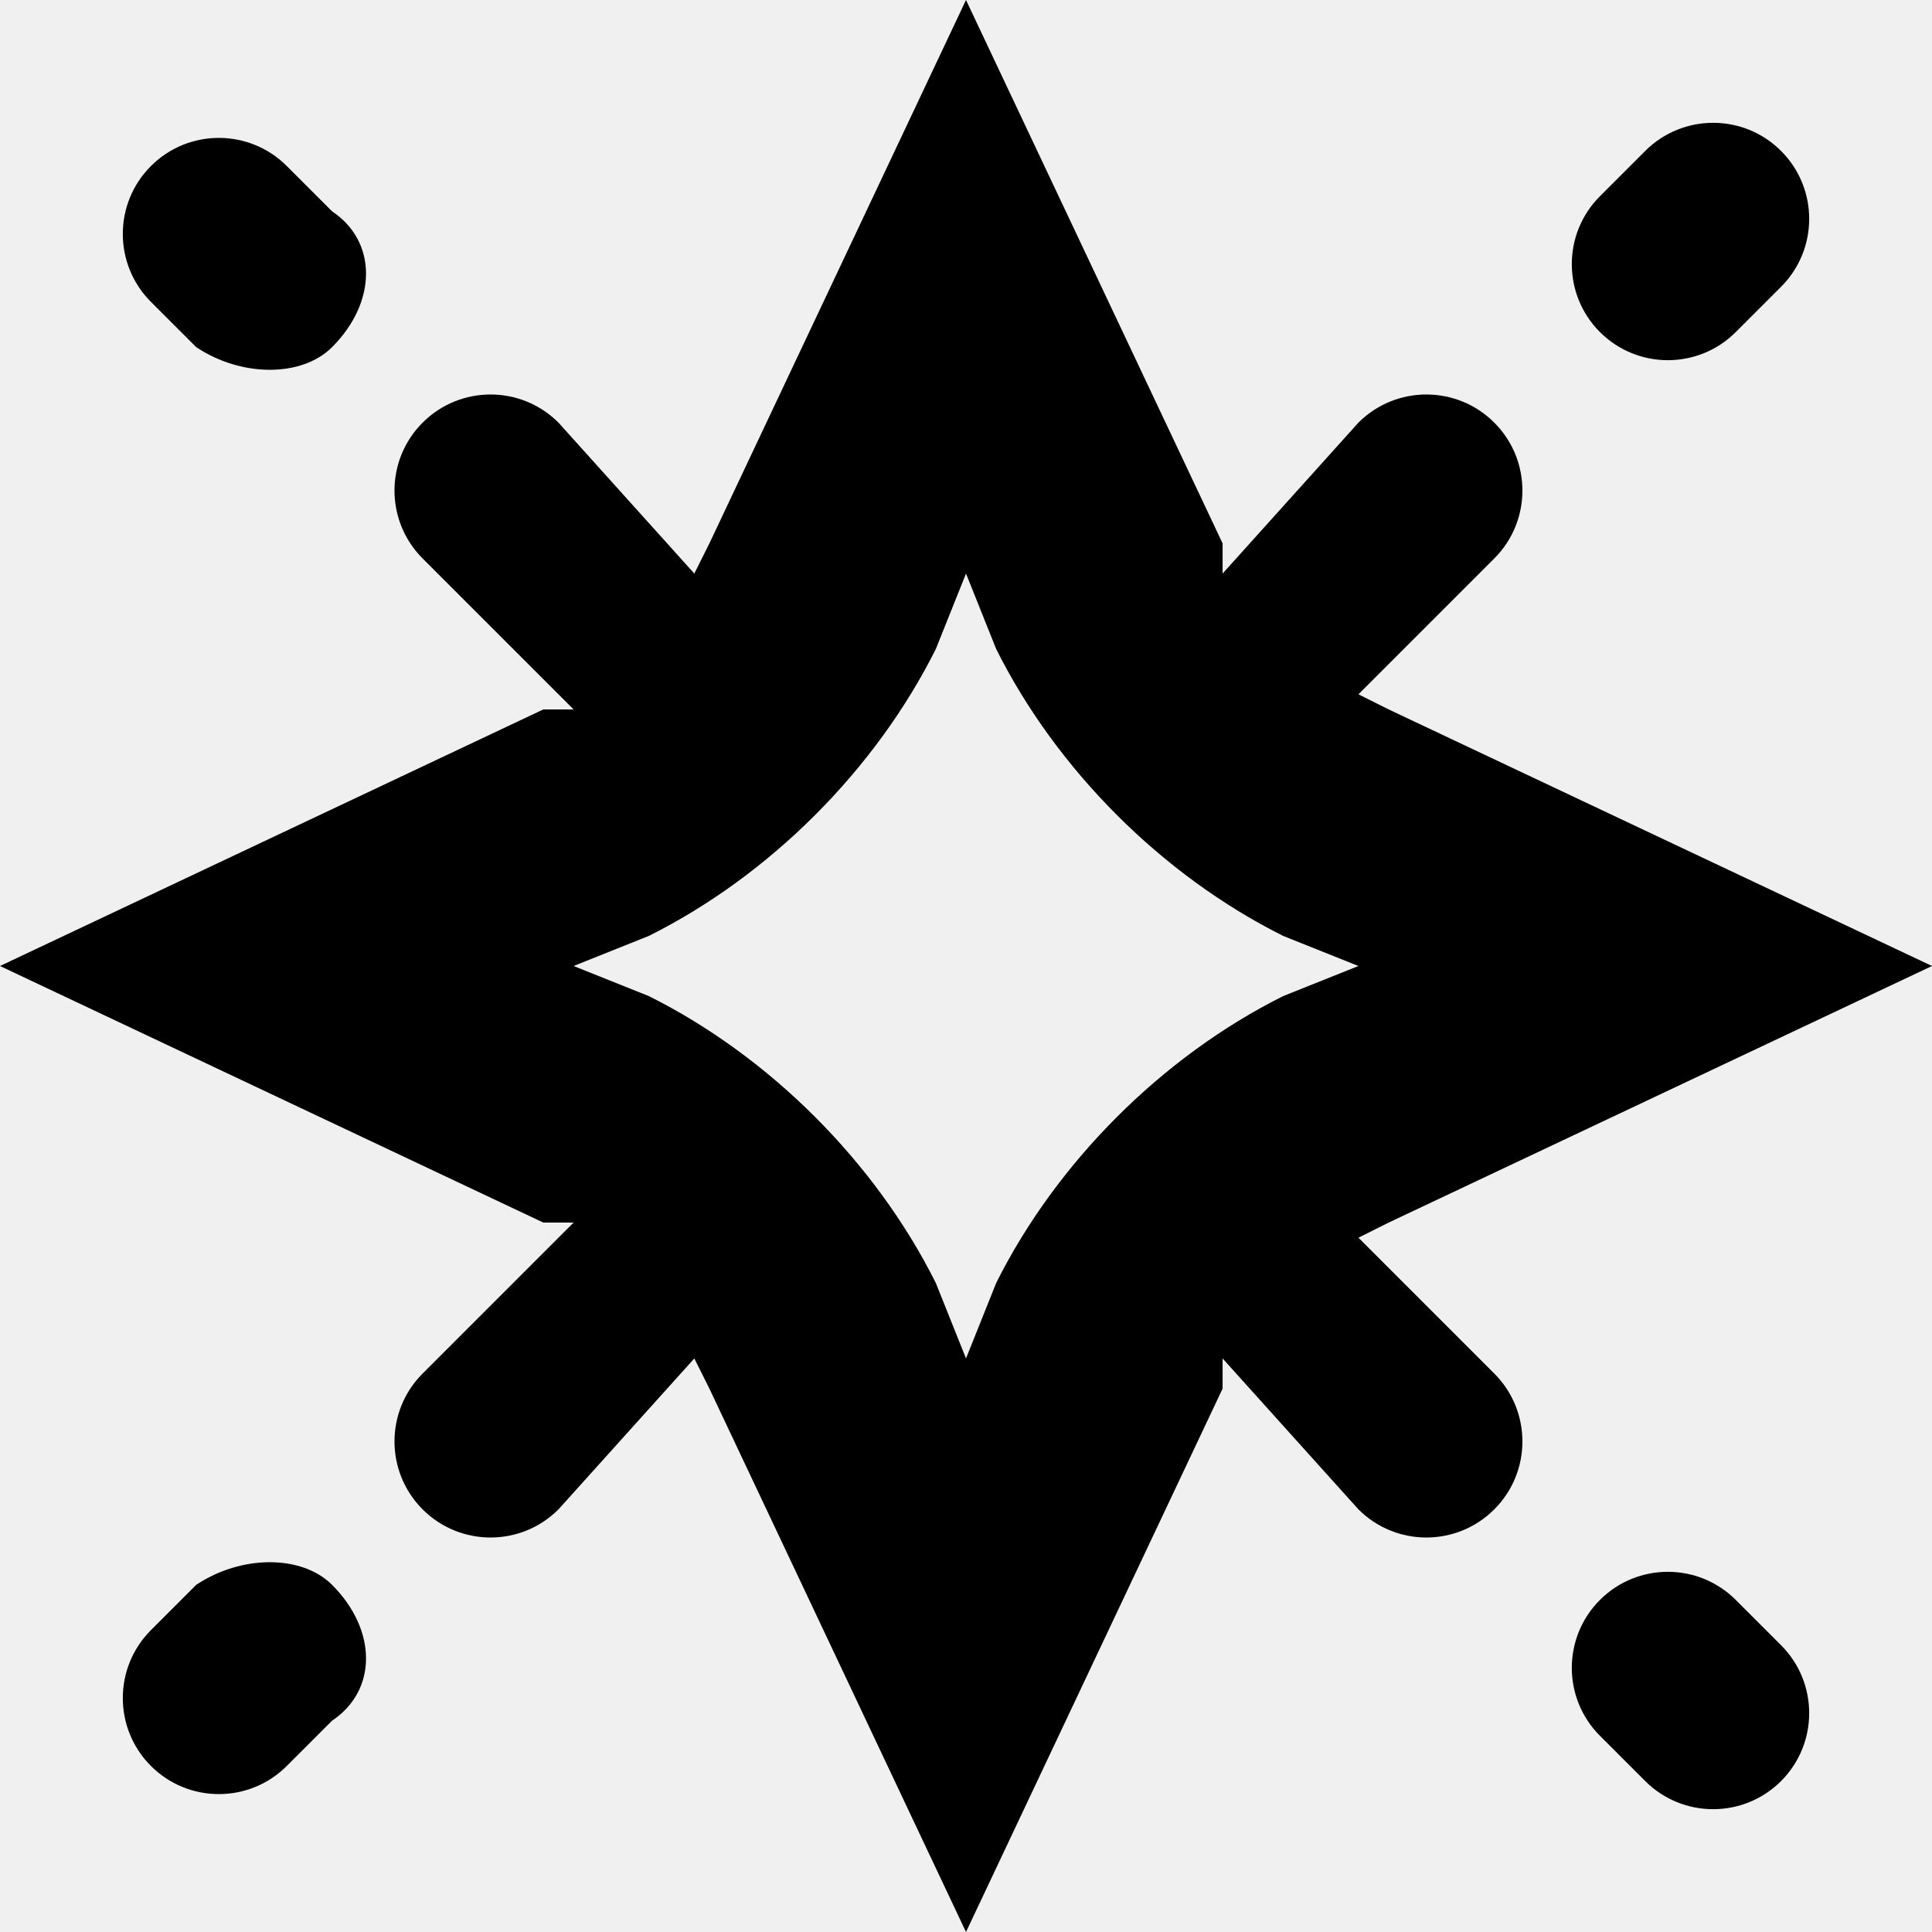
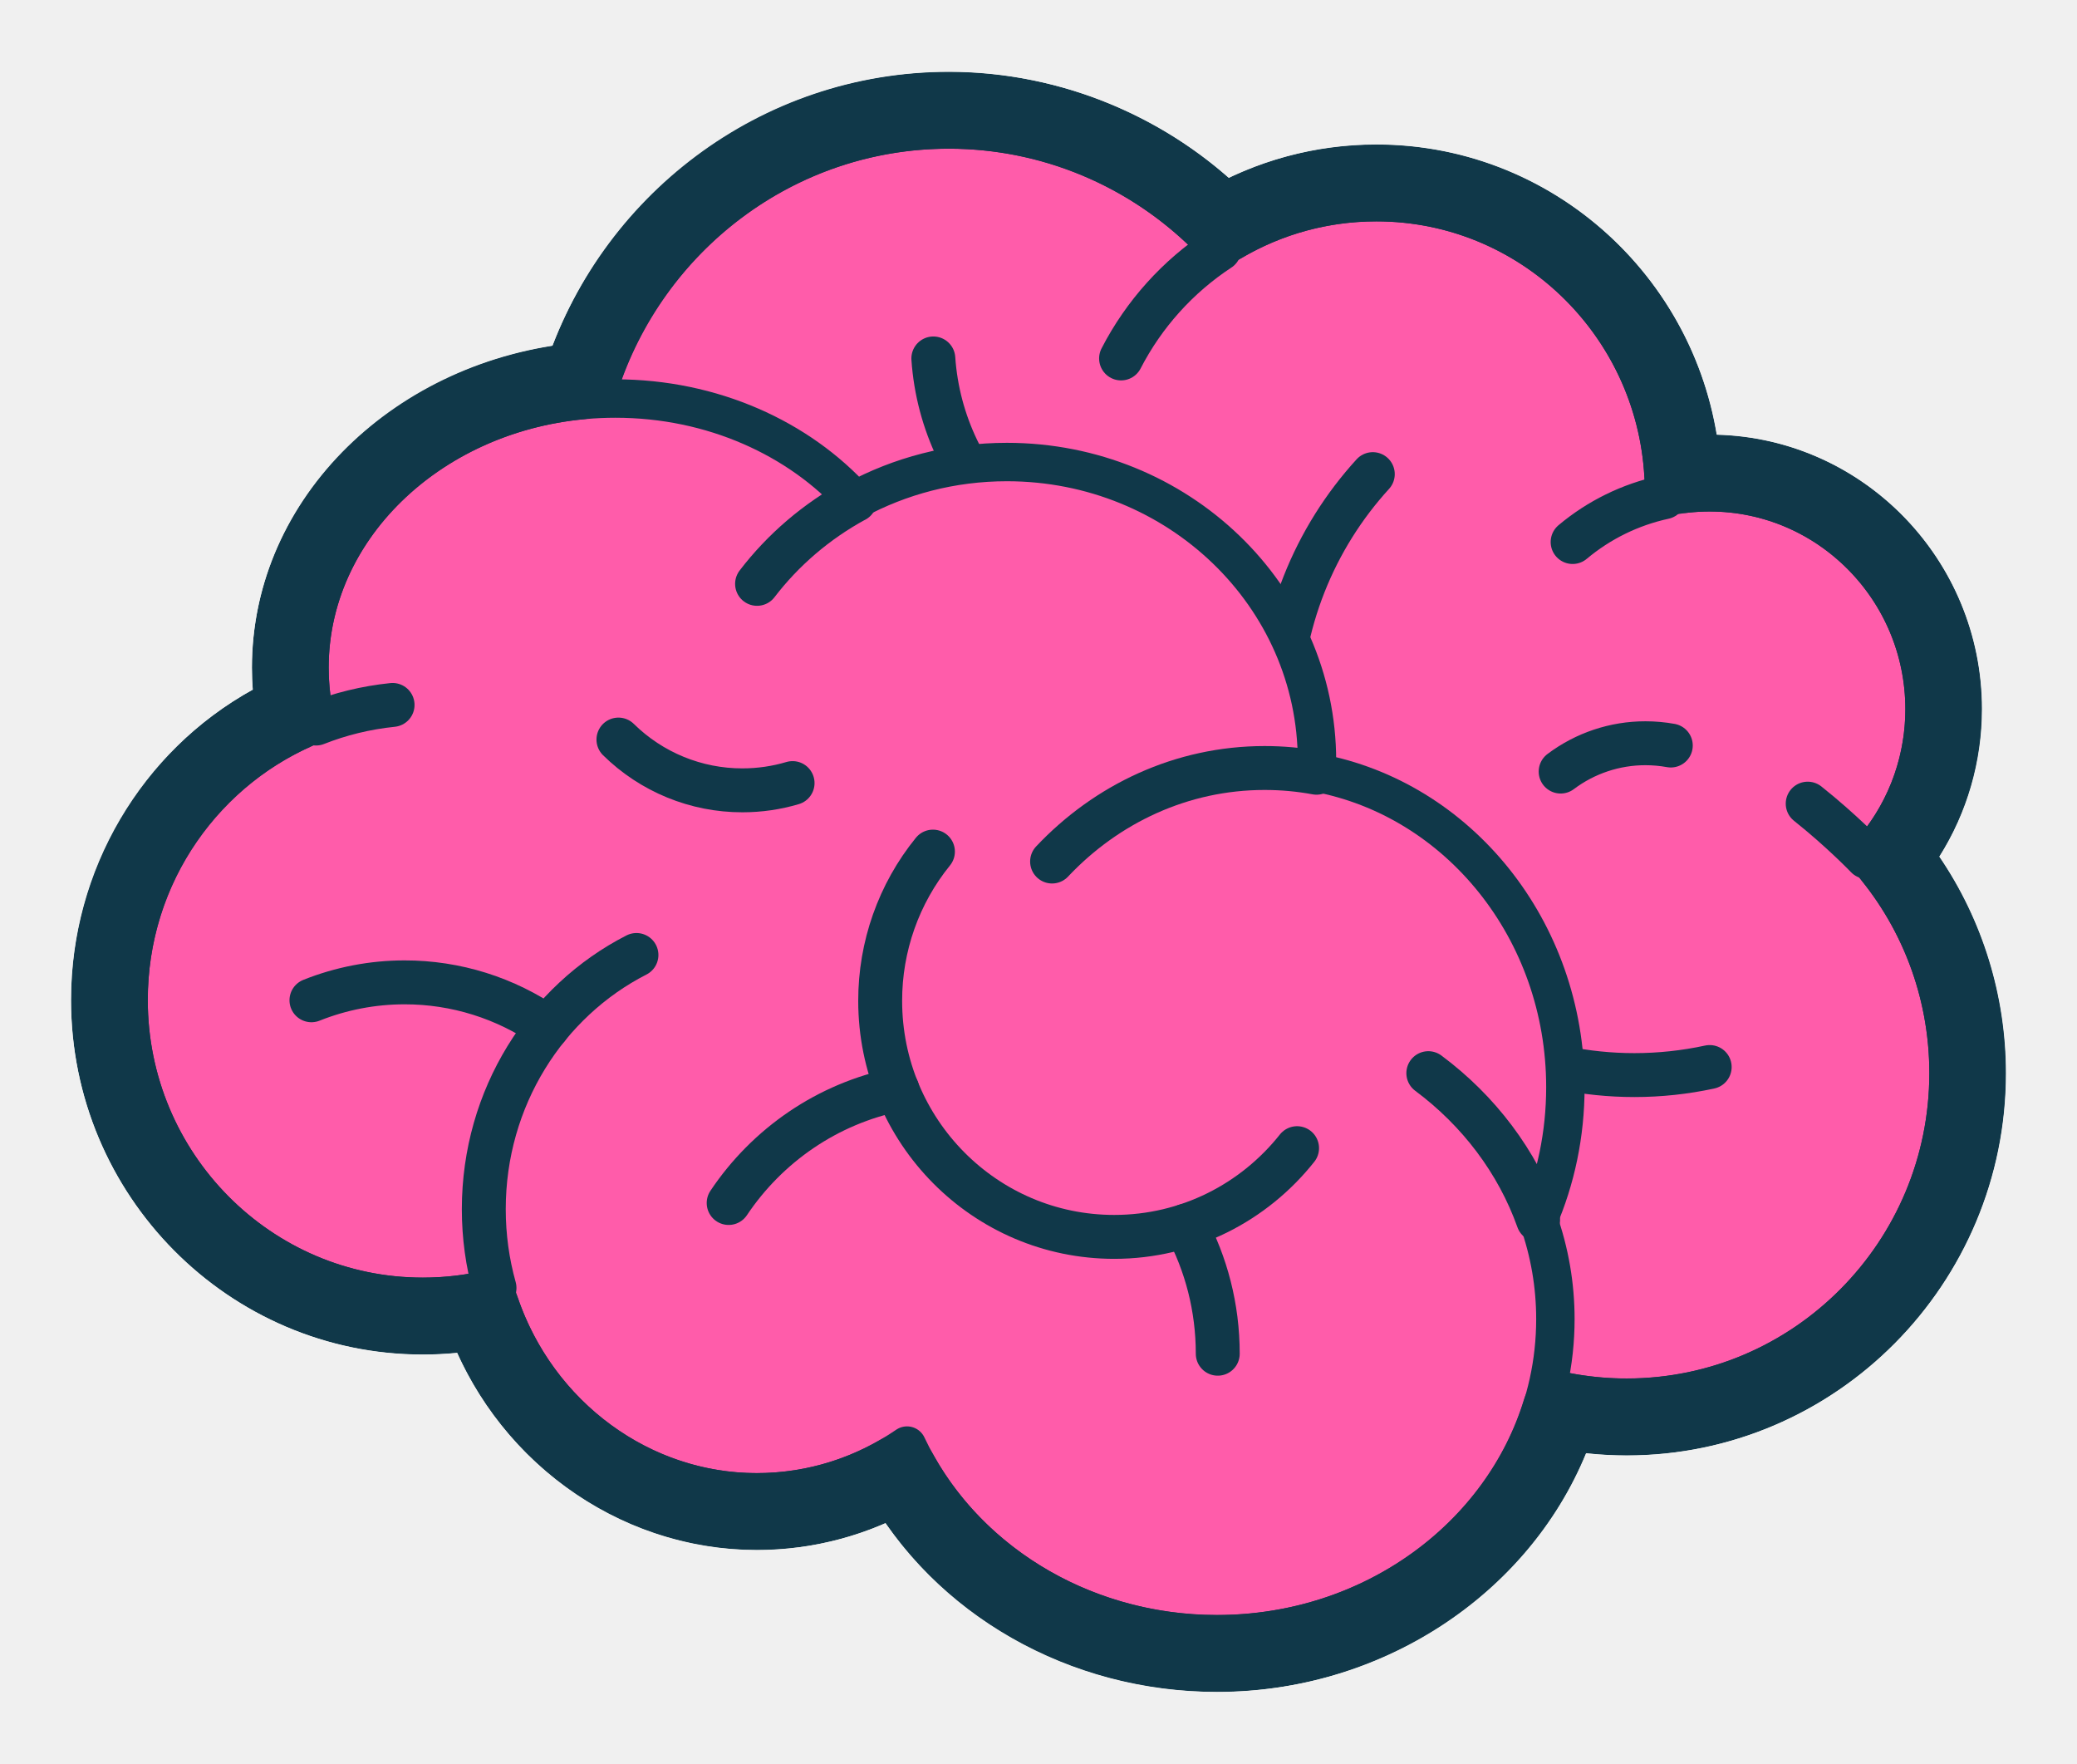
- <svg xmlns="http://www.w3.org/2000/svg" viewBox="0 0 128 128">
-   <path fill-rule="evenodd" d="M81 36 64 0 47 36l-1 2-9-10a6 6 0 0 0-9 9l10 10h-2L0 64l36 17h2L28 91a6 6 0 1 0 9 9l9-10 1 2 17 36 17-36v-2l9 10a6 6 0 1 0 9-9l-9-9 2-1 36-17-36-17-2-1 9-9a6 6 0 1 0-9-9l-9 10v-2Zm-17 2-2 5c-4 8-11 15-19 19l-5 2 5 2c8 4 15 11 19 19l2 5 2-5c4-8 11-15 19-19l5-2-5-2c-8-4-15-11-19-19l-2-5Z" clip-rule="evenodd" />
-   <path d="M118 19a6 6 0 0 0-9-9l-3 3a6 6 0 1 0 9 9l3-3Zm-96 4c-2 2-6 2-9 0l-3-3a6 6 0 1 1 9-9l3 3c3 2 3 6 0 9Zm0 82c-2-2-6-2-9 0l-3 3a6 6 0 1 0 9 9l3-3c3-2 3-6 0-9Zm96 4a6 6 0 0 1-9 9l-3-3a6 6 0 1 1 9-9l3 3Z" />
-   <style>path{fill:#000}@media (prefers-color-scheme:dark){path{fill:#fff}}</style>
+ <svg xmlns="http://www.w3.org/2000/svg" width="212" height="180" viewBox="0 0 212 180" fill="none">
+   <g clip-path="url(#clip0_27377_6084)">
+     <path d="M198.892 109.523C198.892 113.669 198.139 117.634 196.762 121.29C192.048 133.777 180.071 142.648 166.035 142.648C151.671 142.648 139.465 133.356 134.996 120.407C108.46 122.33 93.286 110.372 86.977 87.58C71.039 83.21 59.324 68.518 59.324 51.064C59.324 39.775 64.227 29.639 72.004 22.71C78.62 16.804 87.323 13.221 96.856 13.221C107.778 13.221 117.613 17.922 124.463 25.438C129.071 22.4 134.577 20.639 140.491 20.639C144.618 20.639 148.552 21.5 152.117 23.053C162.431 27.541 169.684 37.823 169.845 49.832C169.851 49.973 169.851 50.108 169.851 50.249L169.845 50.749V50.755C171.345 50.423 172.901 50.249 174.503 50.249C181.655 50.249 188.009 53.703 192.013 59.046H192.02C194.797 62.753 196.443 67.371 196.443 72.377C196.453 77.569 194.639 82.596 191.322 86.568C191.073 86.874 190.814 87.172 190.546 87.462C195.74 93.317 198.892 101.052 198.892 109.523" fill="#FF5CAA" />
+     <path d="M140.122 48.388C134.178 54.902 130.547 63.597 130.547 73.147C130.547 93.346 146.788 109.721 166.82 109.721C169.405 109.722 171.982 109.446 174.509 108.898M95.266 36.582C96.173 49.791 107.088 60.223 120.419 60.223M160.518 55.318C163.214 53.059 166.412 51.492 169.839 50.751M124.458 25.434C120.235 28.206 116.765 32.048 114.428 36.582" stroke="#103849" stroke-width="4.482" stroke-miterlimit="10" stroke-linecap="round" stroke-linejoin="round" />
+     <path d="M198.888 109.517C198.888 127.814 184.178 142.642 166.031 142.642C151.667 142.642 139.461 133.35 134.992 120.401C108.456 122.324 93.282 110.366 86.973 87.574C71.035 83.204 59.32 68.513 59.32 51.058C59.32 30.157 76.122 13.215 96.852 13.215C107.774 13.215 117.609 17.916 124.46 25.432C129.067 22.394 134.573 20.633 140.487 20.633C156.703 20.633 169.847 33.892 169.847 50.243L169.841 50.744V50.749C171.341 50.417 172.898 50.243 174.499 50.243C186.615 50.243 196.439 60.148 196.439 72.371C196.439 78.204 194.202 83.502 190.542 87.456C195.736 93.312 198.888 101.046 198.888 109.517L198.888 109.517Z" stroke="#103849" stroke-width="3.921" stroke-miterlimit="10" stroke-linejoin="round" />
+     <path d="M190.544 87.456C190.544 87.456 187.997 84.791 184.513 82.018M92.569 147.53C91.131 144.501 90.211 141.249 89.848 137.91" stroke="#103849" stroke-width="4.482" stroke-miterlimit="10" stroke-linecap="round" stroke-linejoin="round" />
+     <path d="M156.992 124.493C158.153 127.742 158.746 131.17 158.743 134.623C158.743 152.387 143.28 166.78 124.201 166.78C110.054 166.78 97.898 158.866 92.565 147.532C88.17 150.542 82.898 152.297 77.236 152.297C64.54 152.297 53.828 143.488 50.47 131.44C48.073 132.042 45.611 132.347 43.14 132.345C26.555 132.345 13.105 118.789 13.105 102.061C13.105 89.214 21.044 78.234 32.245 73.841C31.805 72.002 31.57 70.096 31.57 68.138C31.57 52.968 45.55 40.672 62.799 40.672C72.701 40.672 81.536 44.732 87.254 51.055C91.84 48.574 97.129 47.152 102.763 47.152C120.24 47.152 134.409 60.815 134.409 77.666C134.411 78.064 134.402 78.461 134.381 78.858C148.802 81.524 159.763 94.878 159.763 110.954C159.763 115.785 158.776 120.37 156.992 124.492" fill="#FF5CAA" />
+     <path d="M145.789 109.524C150.937 113.359 154.877 118.546 156.996 124.497M50.475 131.443C49.761 128.89 49.381 126.195 49.381 123.405C49.381 112.02 55.735 102.172 64.963 97.464M40.071 71.944C37.338 72.225 34.716 72.872 32.25 73.845M87.266 51.064L87.259 51.059M87.259 51.059C83.338 53.196 79.935 56.11 77.274 59.587" stroke="#103849" stroke-width="4.482" stroke-miterlimit="10" stroke-linecap="round" stroke-linejoin="round" />
+     <path d="M157.008 124.495C158.169 127.744 158.761 131.172 158.759 134.625C158.759 152.389 143.295 166.782 124.216 166.782C110.07 166.782 97.914 158.868 92.581 147.534C88.186 150.544 82.913 152.298 77.251 152.298C64.555 152.298 53.844 143.49 50.486 131.442C48.089 132.044 45.627 132.349 43.156 132.347C26.571 132.347 13.121 118.791 13.121 102.063C13.121 89.216 21.059 78.236 32.261 73.843C31.82 72.004 31.586 70.097 31.586 68.14C31.586 52.97 45.566 40.674 62.814 40.674C72.716 40.674 81.552 44.734 87.27 51.057C91.856 48.576 97.144 47.154 102.779 47.154C120.256 47.154 134.425 60.816 134.425 77.668C134.427 78.066 134.417 78.463 134.397 78.86C148.818 81.526 159.779 94.88 159.779 110.956C159.779 115.787 158.792 120.372 157.007 124.494L157.008 124.495Z" stroke="#103849" stroke-width="3.921" stroke-miterlimit="10" stroke-linejoin="round" />
+     <path d="M107.386 87.926C112.942 82.032 120.613 78.381 129.08 78.381C130.888 78.381 132.657 78.544 134.38 78.864M132.393 117.179C128.016 122.698 121.281 126.234 113.727 126.234C100.534 126.234 89.84 115.45 89.84 102.149C89.832 96.594 91.735 91.209 95.225 86.913" stroke="#103849" stroke-width="4.482" stroke-miterlimit="10" stroke-linecap="round" stroke-linejoin="round" />
+     <path d="M124.297 138.158C124.297 133.428 123.114 128.979 121.027 125.092M74.375 122.775C78.313 116.891 84.444 112.633 91.591 111.188M31.789 102.086C34.815 100.878 38.04 100.257 41.295 100.258C46.513 100.251 51.61 101.848 55.904 104.838M80.899 79.919C79.274 80.402 77.554 80.66 75.773 80.66C71.047 80.666 66.506 78.806 63.124 75.478M159.296 78.745C161.797 76.864 164.834 75.85 167.954 75.854C168.821 75.854 169.686 75.931 170.539 76.086" stroke="#103849" stroke-width="4.482" stroke-miterlimit="10" stroke-linecap="round" stroke-linejoin="round" />
+     <path d="M193.124 87.474C196.538 83.203 198.401 77.907 198.401 72.377C198.401 59.09 187.682 48.28 174.508 48.28C173.587 48.28 172.668 48.334 171.757 48.44C170.825 31.866 157.159 18.671 140.495 18.671C134.939 18.671 129.541 20.138 124.786 22.927C117.377 15.461 107.334 11.263 96.86 11.252C79.304 11.252 64.394 22.868 59.276 38.875C42.636 40.445 29.628 52.97 29.628 68.141C29.628 69.651 29.759 71.163 30.017 72.655C18.509 77.856 11.164 89.224 11.164 102.064C11.164 119.848 25.514 134.317 43.151 134.317C45.165 134.317 47.175 134.128 49.154 133.751C53.34 145.92 64.643 154.268 77.247 154.268C82.361 154.272 87.386 152.916 91.815 150.338C98.05 161.593 110.524 168.752 124.212 168.752C140.877 168.752 154.959 158.248 159.31 143.952C161.498 144.386 163.749 144.616 166.039 144.616C185.233 144.616 200.849 128.872 200.849 109.523C200.849 101.462 198.118 93.698 193.124 87.474V87.474Z" stroke="#103849" stroke-width="7.843" stroke-miterlimit="10" stroke-linejoin="round" />
+     <path d="M96.853 0C86.54 0 76.62 3.096 68.166 8.954C60.866 14.012 55.079 20.834 51.257 28.844C32.651 33.39 19.348 48.487 18.507 66.34C6.991 74.402 0 87.714 0 102.062C0 125.798 18.952 145.155 42.398 145.558C49.801 157.823 62.999 165.516 77.24 165.516C80.878 165.516 84.453 165.03 87.92 164.066C96.895 174.13 110.081 180 124.205 180C133.772 180 143.039 177.264 151.005 172.091C157.478 167.888 162.693 162.339 166.302 155.862C191.526 155.716 211.999 134.984 211.999 109.521C211.999 101.654 210.047 94.02 206.319 87.195C208.45 82.549 209.552 77.492 209.551 72.374C209.551 63.105 206.007 54.339 199.573 47.694C194.499 42.452 188.076 38.99 181.087 37.65C178.724 29.917 174.2 22.95 168.017 17.639C160.335 11.046 150.577 7.423 140.489 7.418C135.786 7.418 131.067 8.223 126.62 9.764C117.982 3.44 107.572 0 96.853 0ZM96.853 7.312C107.309 7.312 117.564 11.227 125.418 18.14C130.129 15.894 135.276 14.73 140.488 14.731C157.846 14.731 172.422 27.459 175.222 44.349C190.216 44.737 202.298 57.16 202.298 72.375C202.293 77.706 200.784 82.925 197.949 87.424C202.35 93.891 204.746 101.628 204.746 109.521C204.746 131.043 187.379 148.552 166.032 148.552C164.651 148.552 163.265 148.476 161.886 148.326C155.928 162.826 140.915 172.688 124.204 172.688C110.423 172.688 97.794 166.171 90.384 155.456C86.235 157.267 81.761 158.202 77.24 158.204C64.066 158.204 52.15 150.239 46.663 138.08C45.494 138.195 44.318 138.253 43.144 138.253C23.354 138.253 7.252 122.018 7.252 102.062C7.252 88.814 14.444 76.676 25.8 70.373C25.745 69.63 25.717 68.885 25.717 68.139C25.717 51.771 38.737 38.02 56.396 35.266C62.847 18.443 78.8 7.312 96.854 7.312" fill="#F0F0F0" />
+   </g>
+   <defs>
+     <clipPath id="clip0_27377_6084">
+       <rect width="212" height="180" fill="white" />
+     </clipPath>
+   </defs>
</svg>
